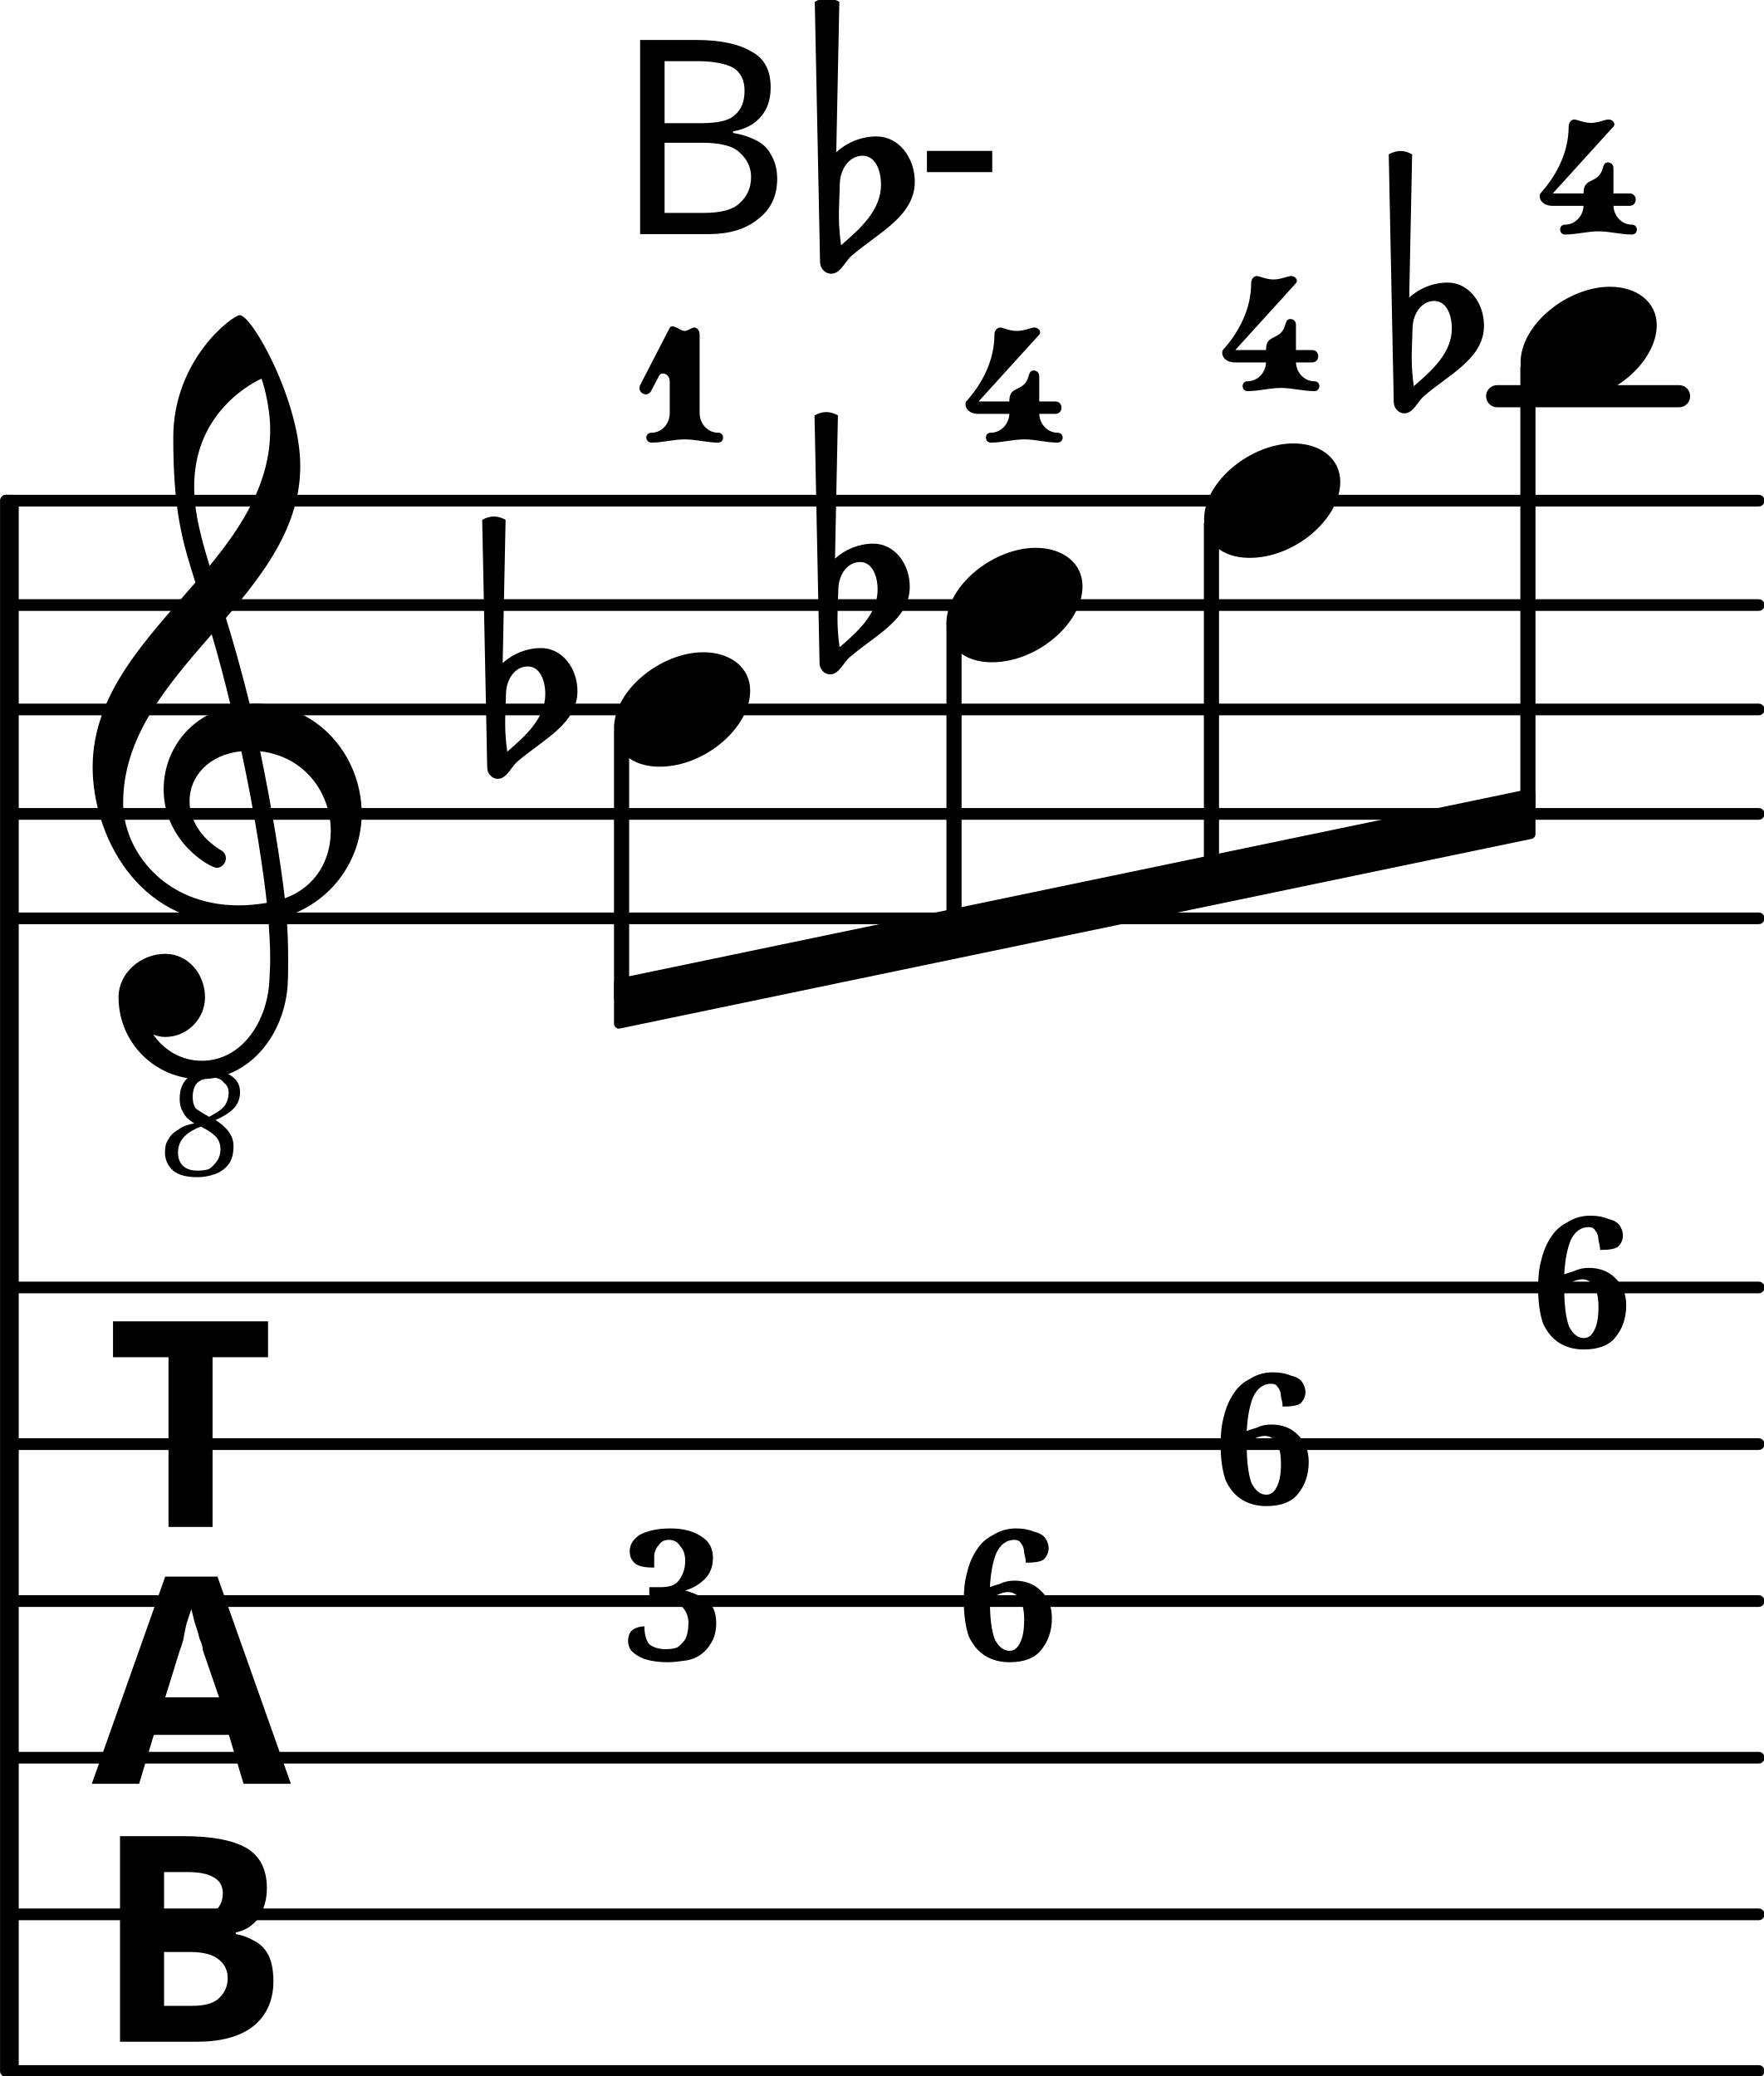
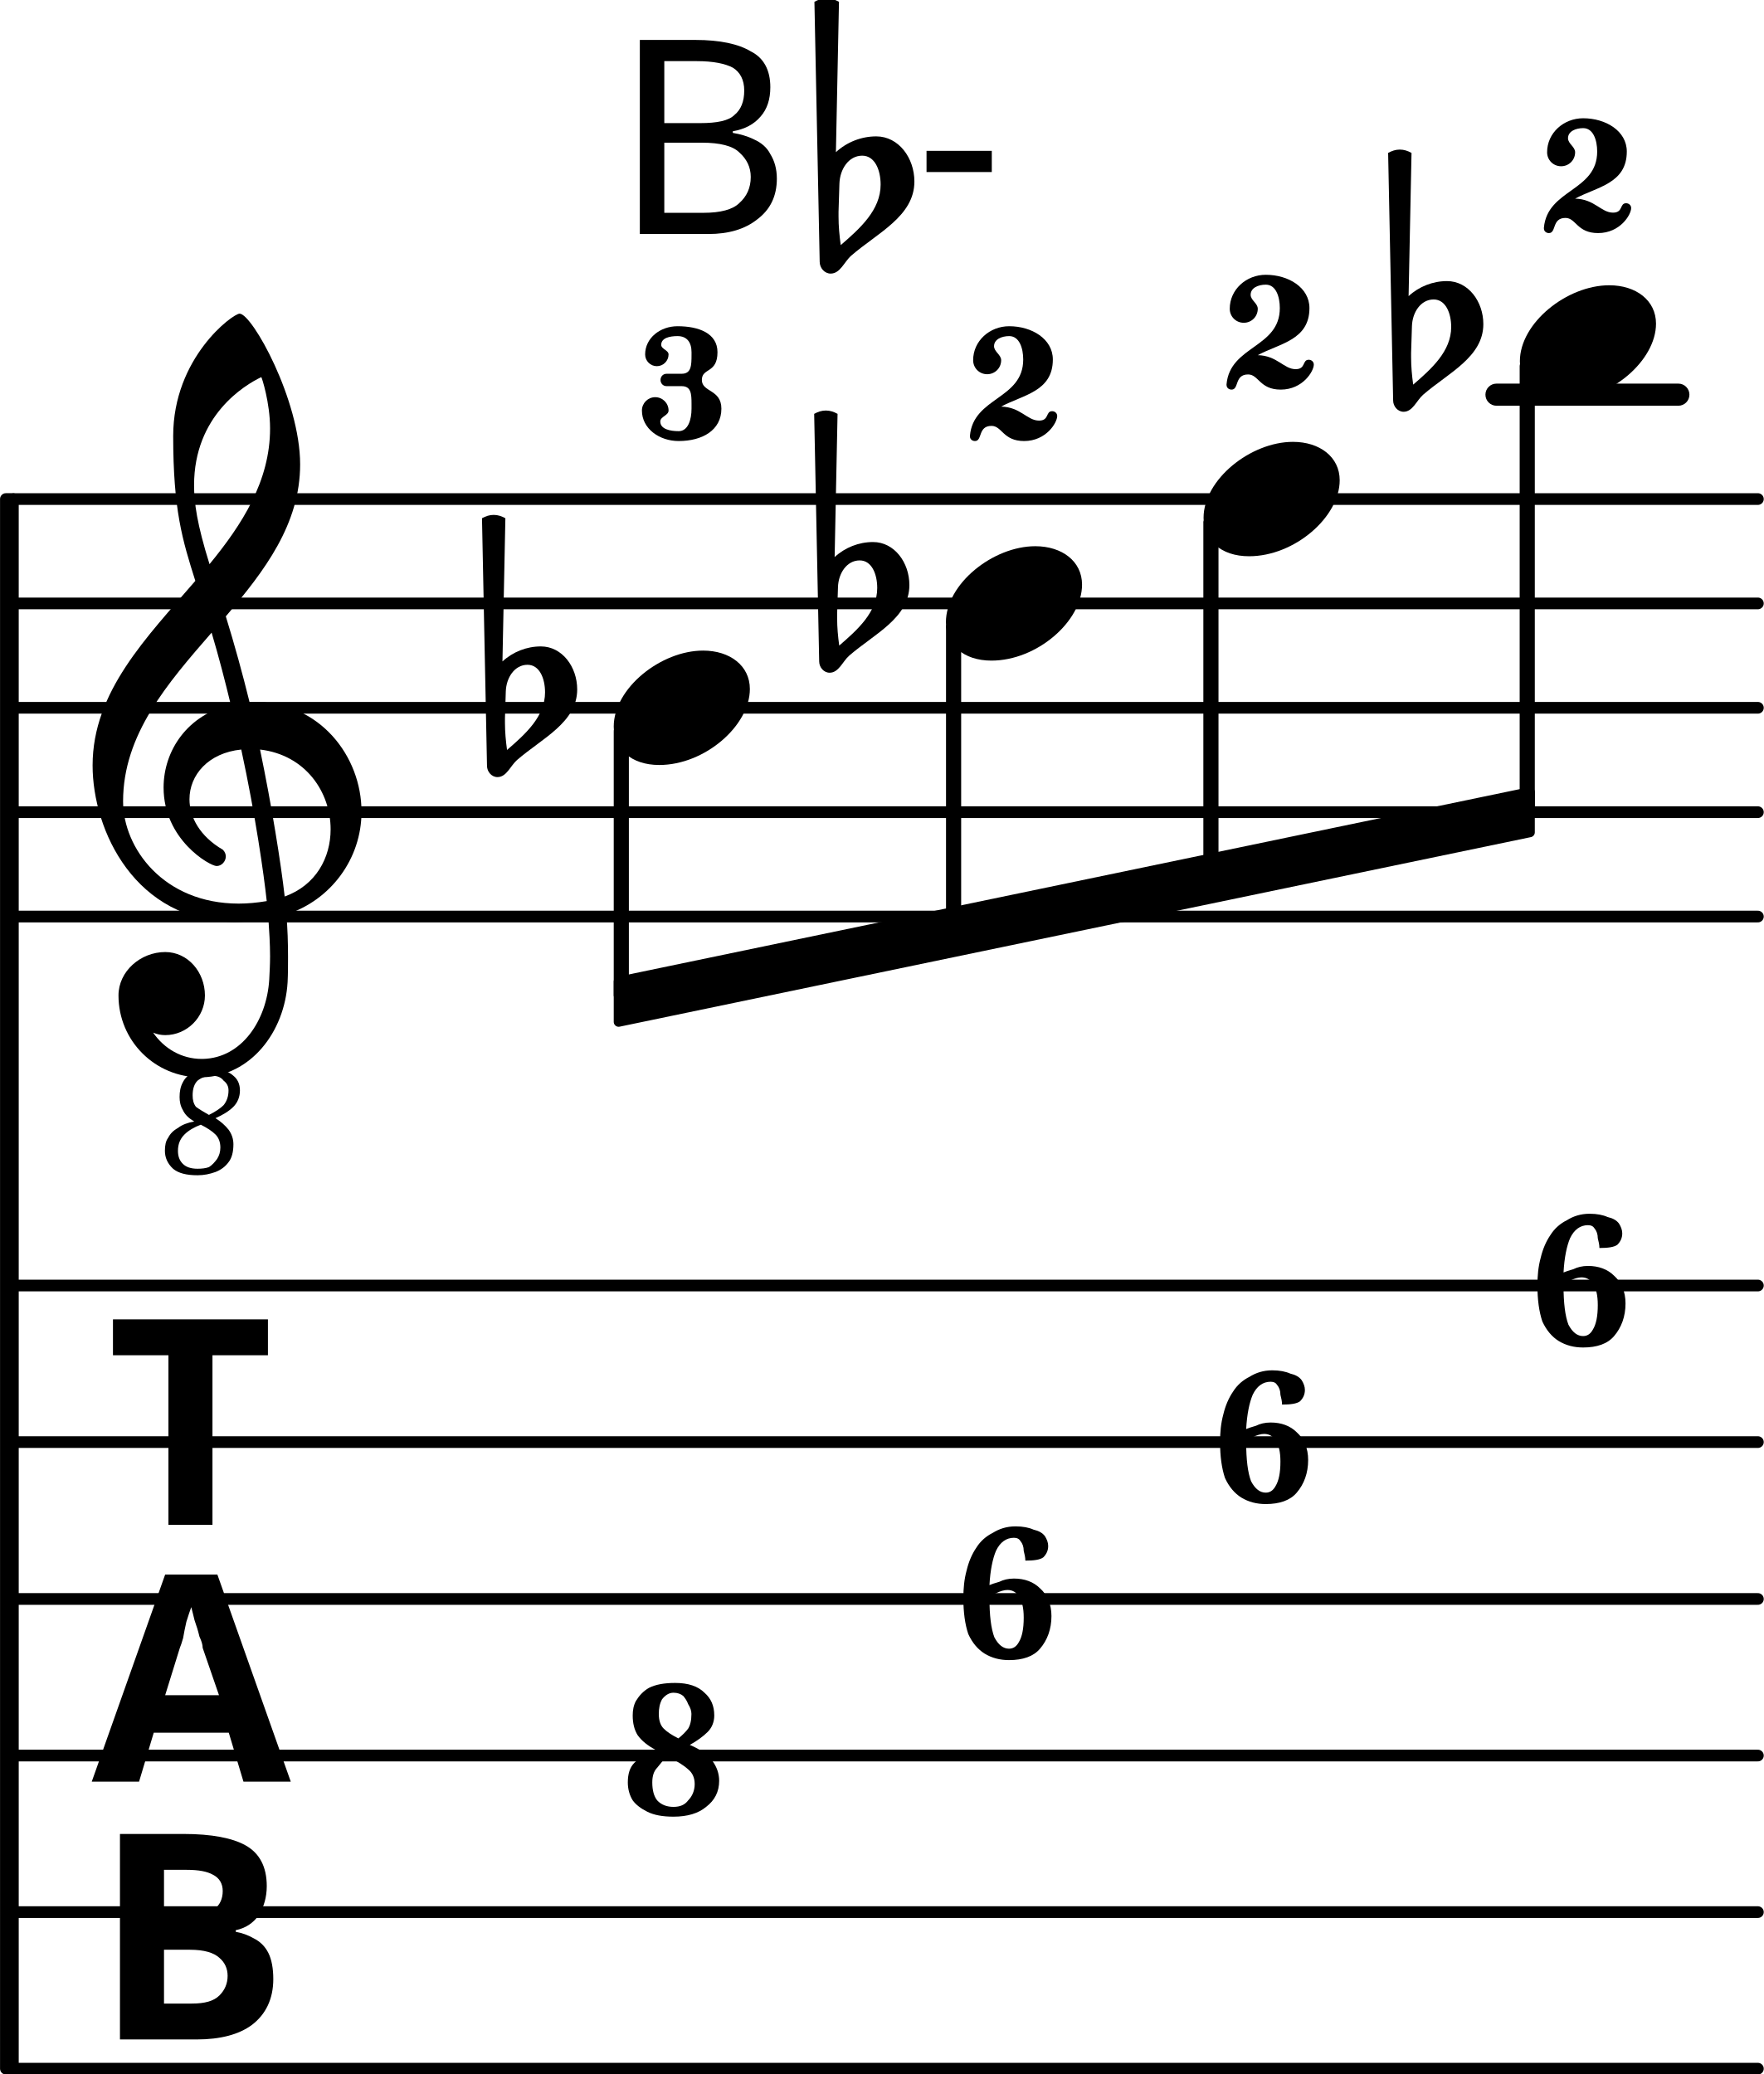
- <svg xmlns="http://www.w3.org/2000/svg" preserveAspectRatio="xMidYMid meet" viewBox="-0.079 -4.552 16.89 19.88">
+ <svg xmlns="http://www.w3.org/2000/svg" preserveAspectRatio="xMidYMid meet" viewBox="-0.079 -4.539 16.89 19.87">
  <g transform="translate(0, -0.7578)">
    <rect x="14.15" y="-0.106" width="1.954" height="0.212" ry="0.106" fill="currentColor" />
  </g>
  <g transform="translate(0, 4.242)">
    <line stroke-linejoin="round" stroke-linecap="round" stroke-width="0.112" stroke="currentColor" x1="0.056" y1="0" x2="16.76" y2="0" />
  </g>
  <g transform="translate(0, 3.242)">
    <line stroke-linejoin="round" stroke-linecap="round" stroke-width="0.112" stroke="currentColor" x1="0.056" y1="0" x2="16.76" y2="0" />
  </g>
  <g transform="translate(0, 2.242)">
    <line stroke-linejoin="round" stroke-linecap="round" stroke-width="0.112" stroke="currentColor" x1="0.056" y1="0" x2="16.76" y2="0" />
  </g>
  <g transform="translate(0, 1.242)">
    <line stroke-linejoin="round" stroke-linecap="round" stroke-width="0.112" stroke="currentColor" x1="0.056" y1="0" x2="16.76" y2="0" />
  </g>
  <g transform="translate(0, 0.2422)">
    <line stroke-linejoin="round" stroke-linecap="round" stroke-width="0.112" stroke="currentColor" x1="0.056" y1="0" x2="16.76" y2="0" />
  </g>
  <g transform="translate(0, 15.28)">
    <line stroke-linejoin="round" stroke-linecap="round" stroke-width="0.112" stroke="currentColor" x1="0.056" y1="0" x2="16.76" y2="0" />
  </g>
  <g transform="translate(0, 13.78)">
    <line stroke-linejoin="round" stroke-linecap="round" stroke-width="0.112" stroke="currentColor" x1="0.056" y1="0" x2="16.76" y2="0" />
  </g>
  <g transform="translate(0, 12.28)">
    <line stroke-linejoin="round" stroke-linecap="round" stroke-width="0.112" stroke="currentColor" x1="0.056" y1="0" x2="16.76" y2="0" />
  </g>
  <g transform="translate(0, 10.78)">
    <line stroke-linejoin="round" stroke-linecap="round" stroke-width="0.112" stroke="currentColor" x1="0.056" y1="0" x2="16.76" y2="0" />
  </g>
  <g transform="translate(0, 9.277)">
    <line stroke-linejoin="round" stroke-linecap="round" stroke-width="0.112" stroke="currentColor" x1="0.056" y1="0" x2="16.76" y2="0" />
  </g>
  <g transform="translate(0, 7.777)">
    <line stroke-linejoin="round" stroke-linecap="round" stroke-width="0.112" stroke="currentColor" x1="0.056" y1="0" x2="16.76" y2="0" />
  </g>
-   <g transform="translate(5.8, -2.31)">
+   <g transform="translate(5.8, -2.297)">
    <text font-family="sans" font-size="2.616" text-anchor="start" fill="currentColor">
      <tspan>B</tspan>
    </text>
  </g>
-   <g transform="translate(7.84, -2.628)">
+   <g transform="translate(7.84, -2.615)">
    <path transform="scale(0.0042, -0.0042)" d="M29 39l-2 -64v-11c0 -22 2 -43 5 -65c44 38 91 80 91 138c0 33 -13 66 -42 66c-31 0 -51 -31 -52 -64zM-28 454c9 5 18 8 28 8s19 -3 28 -8l-7 -343c25 23 58 36 92 36c51 0 87 -49 87 -103c0 -79 -84 -117 -144 -169c-16 -14 -25 -41 -47 -41c-14 0 -25 13 -25 27z" fill="currentColor" />
  </g>
-   <g transform="translate(8.687, -2.31)">
+   <g transform="translate(8.687, -2.297)">
    <text font-family="sans" font-size="2.616" text-anchor="start" fill="currentColor">
      <tspan>-</tspan>
    </text>
  </g>
  <g transform="translate(5.8, 2.242)">
    <path transform="scale(0.004, -0.004)" d="M0 -45c0 92 113 182 214 182c64 0 112 -36 112 -92c0 -88 -108 -182 -217 -182c-68 0 -109 39 -109 92z" fill="currentColor" />
  </g>
-   <g transform="translate(6.05, -0.3136)">
-     <path transform="scale(0.0022, -0.0022)" d="M194 486c16 0 29 15 41 15c13 0 24 -13 24 -31v-341c0 -47 35 -86 81 -86c14 0 21 -10 21 -21s-7 -22 -21 -22c-49 0 -97 14 -146 14s-96 -14 -145 -14c-14 0 -22 11 -22 22s8 21 22 21c46 0 80 39 80 86v137c0 23 -16 35 -30 35c-7 0 -13 -4 -17 -11l-34 -65 c-5 -10 -14 -15 -23 -15c-14 0 -28 12 -28 27c0 4 1 8 3 13l129 250c2 4 7 6 11 6c18 0 37 -20 54 -20z" fill="currentColor" />
+   <g transform="translate(6.07, -0.3136)">
+     <path transform="scale(0.0022, -0.0022)" d="M261 266c0 -54 85 -40 85 -125c0 -94 -83 -141 -186 -141c-84 0 -160 54 -160 133c0 32 26 58 58 58s58 -26 58 -58c0 -22 -36 -26 -36 -48c0 -33 42 -42 80 -42c41 0 56 50 56 98v21c0 44 -2 77 -43 77h-65c-18 0 -27 14 -27 27s9 27 27 27h65c42 0 43 36 43 83v11 c0 43 -20 70 -61 70c-34 0 -71 -8 -71 -38c0 -19 32 -23 32 -42c0 -28 -23 -51 -51 -51s-51 23 -51 51c0 72 66 123 141 123c93 0 174 -31 174 -113c0 -94 -68 -67 -68 -121z" fill="currentColor" />
  </g>
  <g transform="translate(0.8, 3.242)">
    <path transform="scale(0.004, -0.004)" d="M265 -635h-5c-108 0 -196 87 -196 196c0 58 53 104 112 104c54 0 95 -48 95 -104c0 -52 -43 -95 -95 -95c-10 0 -20 2 -29 6c26 -38 68 -63 116 -63h3zM403 150c28 -135 50 -272 59 -352c75 27 110 93 110 161c0 88 -59 178 -169 191zM75 26c0 -112 97 -245 277 -245 c21 0 43 2 67 6c-7 65 -27 206 -61 363c-79 -8 -124 -61 -124 -119c0 -43 25 -89 80 -121c5 -5 7 -11 7 -16c0 -12 -10 -23 -22 -23c-16 0 -127 63 -127 188c0 89 58 175 161 198c-14 58 -29 116 -46 173c-106 -122 -212 -244 -212 -404zM354 1194c30 0 145 -207 145 -361 c0 -143 -85 -255 -178 -364c21 -68 40 -137 57 -206c4 0 8 1 12 1c156 0 256 -130 256 -263c0 -113 -74 -212 -180 -246c3 -34 4 -68 4 -102c0 -20 0 -40 -1 -60c-7 -120 -89 -225 -204 -228l1 44c93 2 153 92 159 190c1 19 2 37 2 56c0 30 -2 60 -4 90 c-28 -5 -54 -8 -79 -8c-240 0 -342 219 -342 375c0 177 130 307 246 442c-31 98 -53 170 -53 347c0 188 143 293 159 293zM427 919c0 62 -20 123 -21 123c-40 -19 -161 -92 -161 -259c0 -42 7 -93 37 -189c78 95 145 199 145 325z" fill="currentColor" />
  </g>
  <g transform="translate(1.485, 6.705)">
    <text font-family="serif" font-style="italic" font-size="1.386" text-anchor="start" fill="currentColor">
      <tspan>8</tspan>
    </text>
  </g>
-   <g transform="translate(5.888, 11.35)">
+   <g transform="translate(5.888, 12.85)">
    <text font-family="serif" font-weight="bold" font-size="1.746" text-anchor="start" fill="currentColor">
-       <tspan>3</tspan>
+       <tspan>8</tspan>
    </text>
  </g>
  <g transform="translate(0.9406, 10.07)">
    <text font-family="sans" font-weight="bold" font-size="2.772" text-anchor="start" fill="currentColor">
      <tspan>T</tspan>
    </text>
  </g>
  <g transform="translate(0.8, 12.53)">
    <text font-family="sans" font-weight="bold" font-size="2.772" text-anchor="start" fill="currentColor">
      <tspan>A</tspan>
    </text>
  </g>
  <g transform="translate(0.8201, 15)">
    <text font-family="sans" font-weight="bold" font-size="2.772" text-anchor="start" fill="currentColor">
      <tspan>B</tspan>
    </text>
  </g>
  <g transform="translate(5.872, 2.242)">
    <rect x="-0.072" y="0.179" width="0.145" height="2.622" ry="0.047" fill="currentColor" />
  </g>
  <g transform="translate(4.65, 2.242)">
    <path transform="scale(0.004, -0.004)" d="M29 39l-2 -64v-11c0 -22 2 -43 5 -65c44 38 91 80 91 138c0 33 -13 66 -42 66c-31 0 -51 -31 -52 -64zM-28 454c9 5 18 8 28 8s19 -3 28 -8l-7 -343c25 23 58 36 92 36c51 0 87 -49 87 -103c0 -79 -84 -117 -144 -169c-16 -14 -25 -41 -47 -41c-14 0 -25 13 -25 27z" fill="currentColor" />
  </g>
  <g transform="translate(8.982, 1.242)">
    <path transform="scale(0.004, -0.004)" d="M0 -45c0 92 113 182 214 182c64 0 112 -36 112 -92c0 -88 -108 -182 -217 -182c-68 0 -109 39 -109 92z" fill="currentColor" />
  </g>
-   <g transform="translate(9.172, -0.3136)">
-     <path transform="scale(0.0022, -0.0022)" d="M148 501c10 0 41 -15 72 -15c32 0 63 15 76 15c15 0 26 -11 26 -21c0 -4 -1 -7 -4 -10l-264 -291h134v4c0 60 50 41 75 85c7 11 8 24 14 36c3 7 10 10 17 10c11 0 24 -8 24 -25v-110h70c18 0 27 -14 27 -27s-9 -27 -27 -27h-70c2 -45 36 -82 80 -82c14 0 22 -10 22 -21 s-8 -22 -22 -22c-49 0 -96 14 -145 14s-97 -14 -146 -14c-14 0 -21 11 -21 22s7 21 21 21c44 0 79 37 81 82h-134c-43 0 -57 25 -57 42c0 5 1 10 3 12c73 81 123 182 123 291c0 17 11 31 25 31z" fill="currentColor" />
+   <g transform="translate(9.212, -0.3136)">
+     <path transform="scale(0.0022, -0.0022)" d="M94 66c-60 0 -39 -66 -72 -66c-11 0 -22 7 -22 21v2c15 169 232 158 232 332c0 50 -17 102 -61 102c-33 0 -66 -14 -66 -44c0 -24 31 -37 31 -61c0 -34 -27 -61 -61 -61s-61 27 -61 61c0 84 72 148 157 148c98 0 190 -55 190 -145c0 -140 -131 -154 -225 -205 c85 -2 113 -61 165 -61c45 0 28 41 57 41c11 0 22 -8 22 -21c0 -29 -48 -109 -144 -109c-92 0 -96 66 -142 66z" fill="currentColor" />
  </g>
  <g transform="translate(9.071, 11.35)">
    <text font-family="serif" font-weight="bold" font-size="1.746" text-anchor="start" fill="currentColor">
      <tspan>6</tspan>
    </text>
  </g>
  <g transform="translate(9.055, 2.242)">
    <rect x="-0.072" y="-0.821" width="0.145" height="2.966" ry="0.047" fill="currentColor" />
  </g>
  <g transform="translate(7.832, 1.242)">
    <path transform="scale(0.004, -0.004)" d="M29 39l-2 -64v-11c0 -22 2 -43 5 -65c44 38 91 80 91 138c0 33 -13 66 -42 66c-31 0 -51 -31 -52 -64zM-28 454c9 5 18 8 28 8s19 -3 28 -8l-7 -343c25 23 58 36 92 36c51 0 87 -49 87 -103c0 -79 -84 -117 -144 -169c-16 -14 -25 -41 -47 -41c-14 0 -25 13 -25 27z" fill="currentColor" />
  </g>
  <g transform="translate(-0.0786, 7.759)">
    <rect x="0" y="-7.573" width="0.179" height="15.15" ry="0.056" fill="currentColor" />
  </g>
  <g transform="translate(11.45, 0.2422)">
    <path transform="scale(0.004, -0.004)" d="M0 -45c0 92 113 182 214 182c64 0 112 -36 112 -92c0 -88 -108 -182 -217 -182c-68 0 -109 39 -109 92z" fill="currentColor" />
  </g>
-   <g transform="translate(11.63, -0.8064)">
-     <path transform="scale(0.0022, -0.0022)" d="M148 501c10 0 41 -15 72 -15c32 0 63 15 76 15c15 0 26 -11 26 -21c0 -4 -1 -7 -4 -10l-264 -291h134v4c0 60 50 41 75 85c7 11 8 24 14 36c3 7 10 10 17 10c11 0 24 -8 24 -25v-110h70c18 0 27 -14 27 -27s-9 -27 -27 -27h-70c2 -45 36 -82 80 -82c14 0 22 -10 22 -21 s-8 -22 -22 -22c-49 0 -96 14 -145 14s-97 -14 -146 -14c-14 0 -21 11 -21 22s7 21 21 21c44 0 79 37 81 82h-134c-43 0 -57 25 -57 42c0 5 1 10 3 12c73 81 123 182 123 291c0 17 11 31 25 31z" fill="currentColor" />
+   <g transform="translate(11.67, -0.8064)">
+     <path transform="scale(0.0022, -0.0022)" d="M94 66c-60 0 -39 -66 -72 -66c-11 0 -22 7 -22 21v2c15 169 232 158 232 332c0 50 -17 102 -61 102c-33 0 -66 -14 -66 -44c0 -24 31 -37 31 -61c0 -34 -27 -61 -61 -61s-61 27 -61 61c0 84 72 148 157 148c98 0 190 -55 190 -145c0 -140 -131 -154 -225 -205 c85 -2 113 -61 165 -61c45 0 28 41 57 41c11 0 22 -8 22 -21c0 -29 -48 -109 -144 -109c-92 0 -96 66 -142 66z" fill="currentColor" />
  </g>
  <g transform="translate(11.53, 9.855)">
    <text font-family="serif" font-weight="bold" font-size="1.746" text-anchor="start" fill="currentColor">
      <tspan>6</tspan>
    </text>
  </g>
  <g transform="translate(11.52, 2.242)">
    <rect x="-0.072" y="-1.821" width="0.145" height="3.46" ry="0.047" fill="currentColor" />
  </g>
  <g transform="translate(14.48, -1.258)">
    <path transform="scale(0.004, -0.004)" d="M0 -45c0 92 113 182 214 182c64 0 112 -36 112 -92c0 -88 -108 -182 -217 -182c-68 0 -109 39 -109 92z" fill="currentColor" />
  </g>
-   <g transform="translate(14.67, -2.306)">
-     <path transform="scale(0.0022, -0.0022)" d="M148 501c10 0 41 -15 72 -15c32 0 63 15 76 15c15 0 26 -11 26 -21c0 -4 -1 -7 -4 -10l-264 -291h134v4c0 60 50 41 75 85c7 11 8 24 14 36c3 7 10 10 17 10c11 0 24 -8 24 -25v-110h70c18 0 27 -14 27 -27s-9 -27 -27 -27h-70c2 -45 36 -82 80 -82c14 0 22 -10 22 -21 s-8 -22 -22 -22c-49 0 -96 14 -145 14s-97 -14 -146 -14c-14 0 -21 11 -21 22s7 21 21 21c44 0 79 37 81 82h-134c-43 0 -57 25 -57 42c0 5 1 10 3 12c73 81 123 182 123 291c0 17 11 31 25 31z" fill="currentColor" />
+   <g transform="translate(14.71, -2.306)">
+     <path transform="scale(0.0022, -0.0022)" d="M94 66c-60 0 -39 -66 -72 -66c-11 0 -22 7 -22 21v2c15 169 232 158 232 332c0 50 -17 102 -61 102c-33 0 -66 -14 -66 -44c0 -24 31 -37 31 -61c0 -34 -27 -61 -61 -61s-61 27 -61 61c0 84 72 148 157 148c98 0 190 -55 190 -145c0 -140 -131 -154 -225 -205 c85 -2 113 -61 165 -61c45 0 28 41 57 41c11 0 22 -8 22 -21c0 -29 -48 -109 -144 -109c-92 0 -96 66 -142 66z" fill="currentColor" />
  </g>
  <g transform="translate(14.57, 8.355)">
    <text font-family="serif" font-weight="bold" font-size="1.746" text-anchor="start" fill="currentColor">
      <tspan>6</tspan>
    </text>
  </g>
  <g transform="translate(14.55, 2.242)">
    <rect x="-0.072" y="-3.321" width="0.145" height="4.336" ry="0.047" fill="currentColor" />
  </g>
  <g transform="translate(13.33, -1.258)">
    <path transform="scale(0.004, -0.004)" d="M29 39l-2 -64v-11c0 -22 2 -43 5 -65c44 38 91 80 91 138c0 33 -13 66 -42 66c-31 0 -51 -31 -52 -64zM-28 454c9 5 18 8 28 8s19 -3 28 -8l-7 -343c25 23 58 36 92 36c51 0 87 -49 87 -103c0 -79 -84 -117 -144 -169c-16 -14 -25 -41 -47 -41c-14 0 -25 13 -25 27z" fill="currentColor" />
  </g>
  <g transform="translate(5.8, 5.058)">
    <polygon stroke-linejoin="round" stroke-linecap="round" stroke-width="0.094" fill="currentColor" stroke="currentColor" points="8.776 -2.009 8.776 -1.623 0.047 0.193 0.047 -0.193" />
  </g>
</svg>
